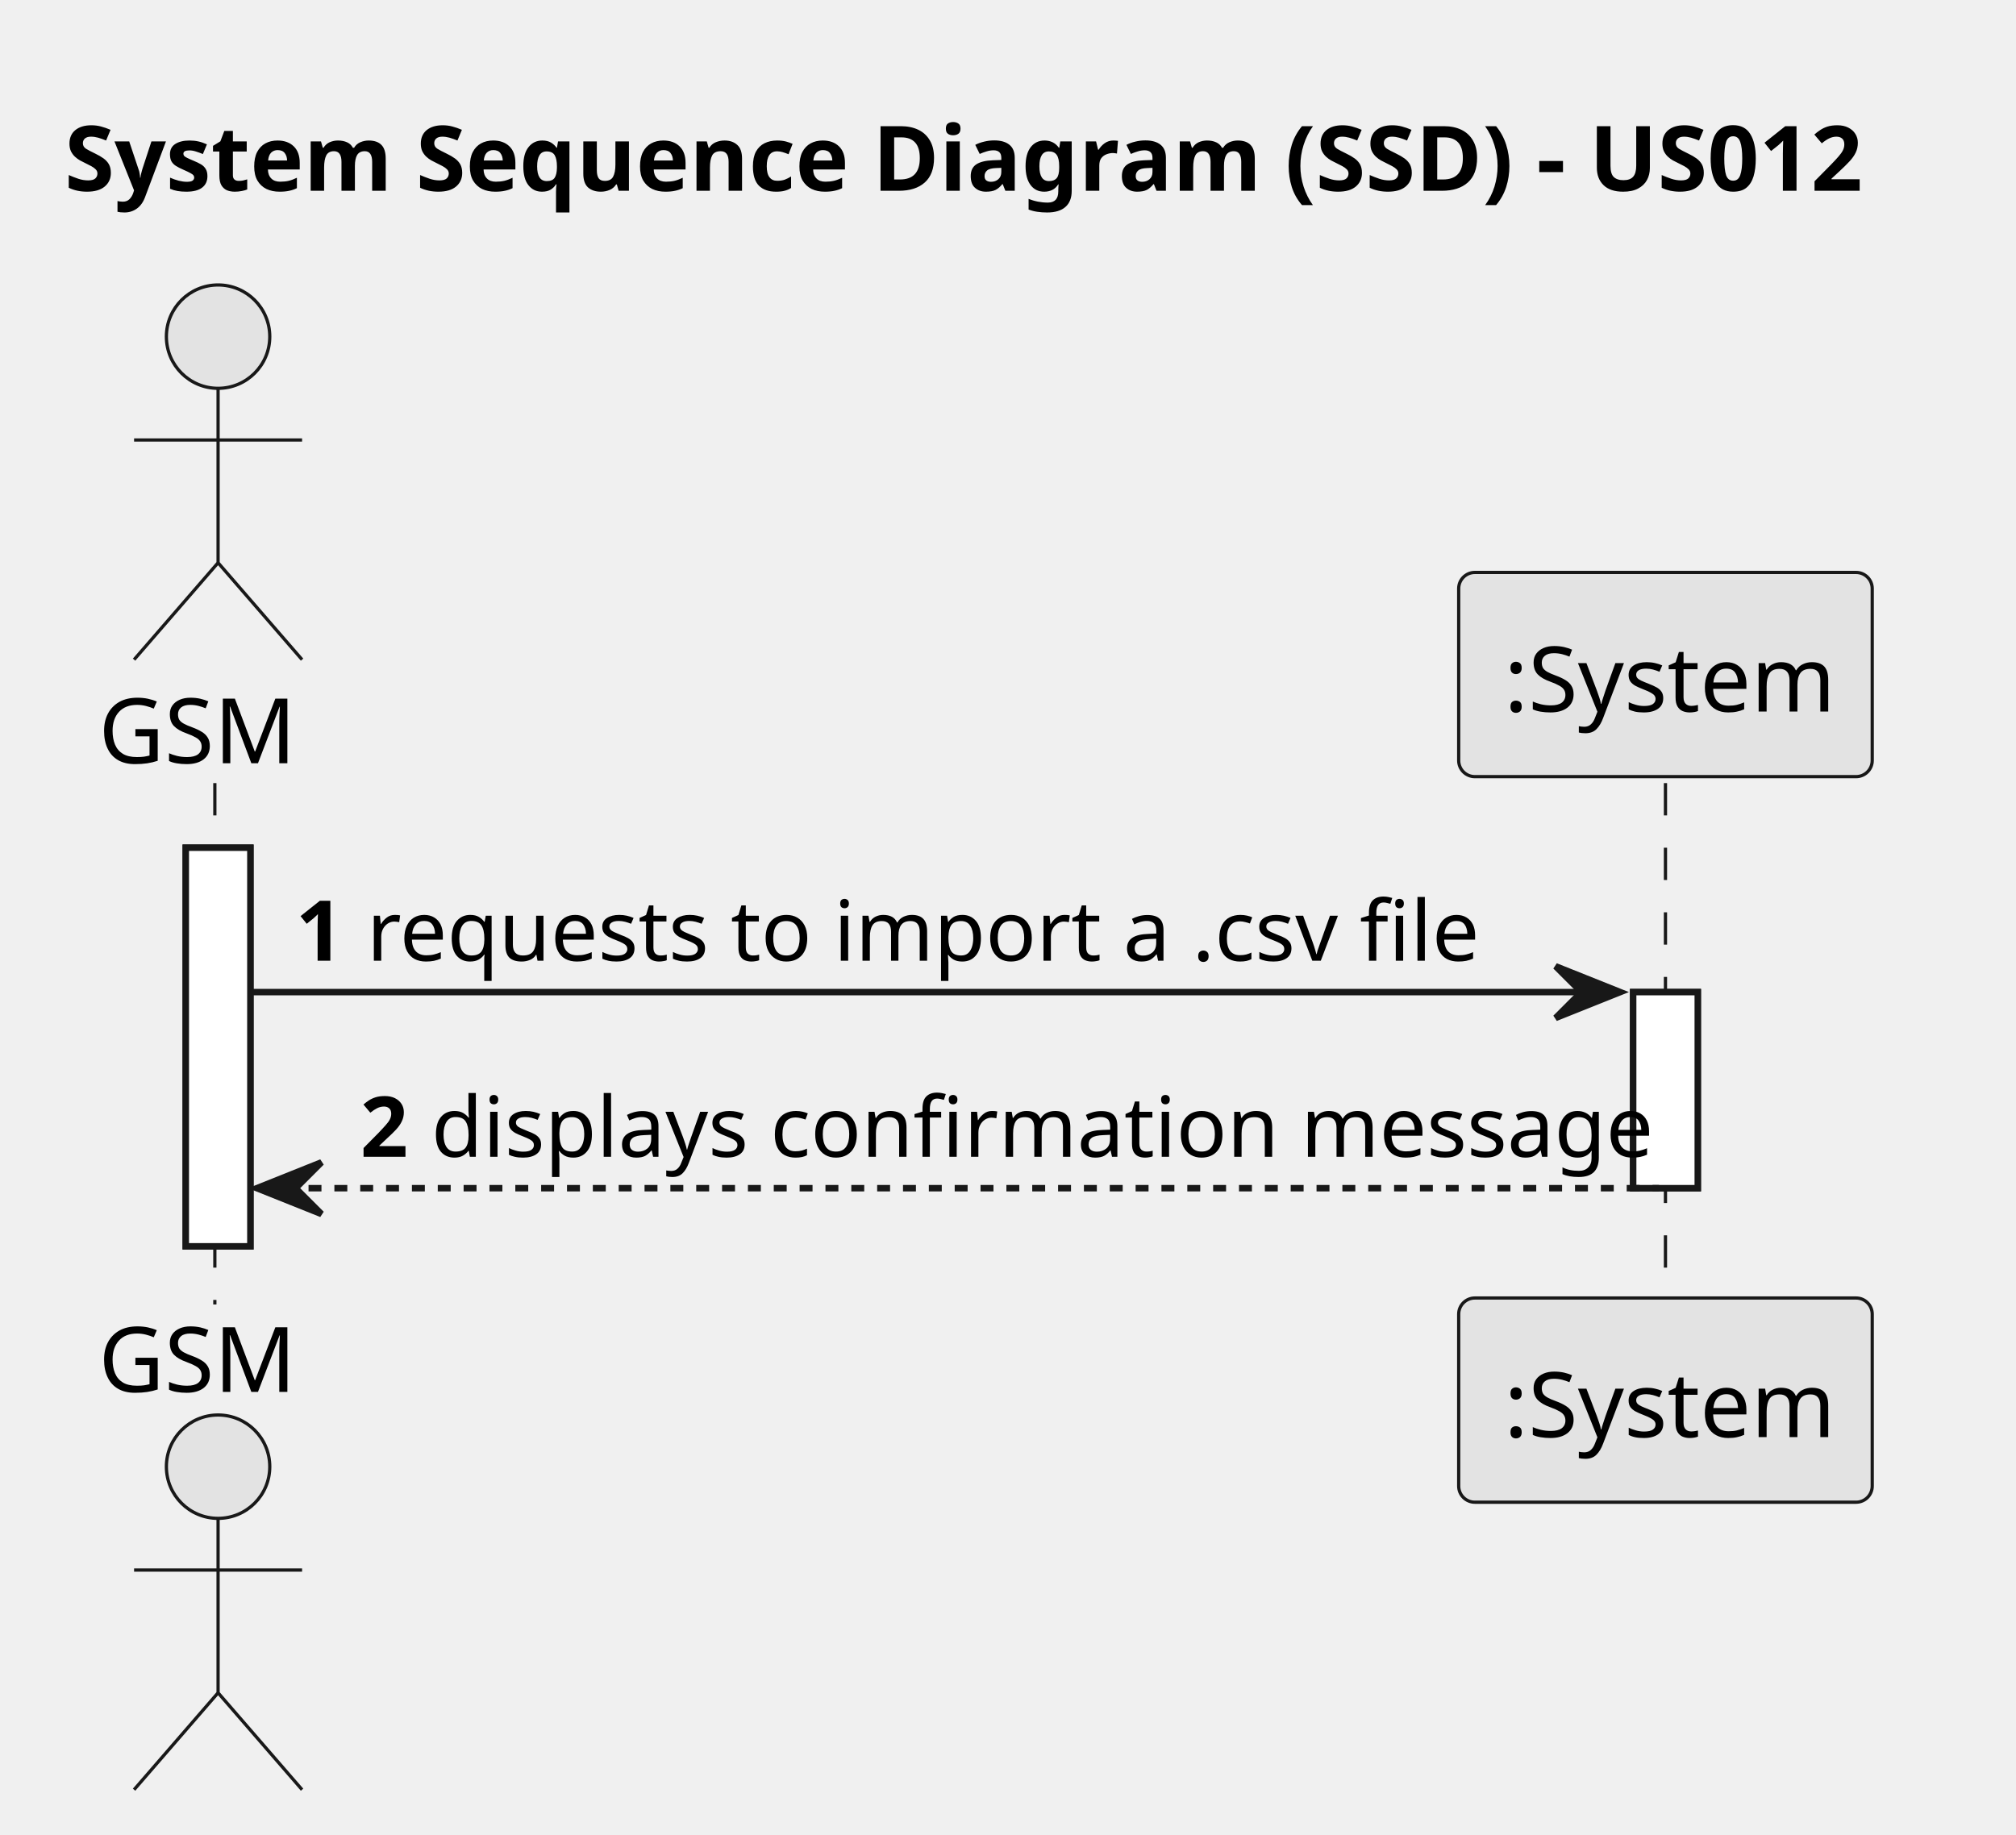
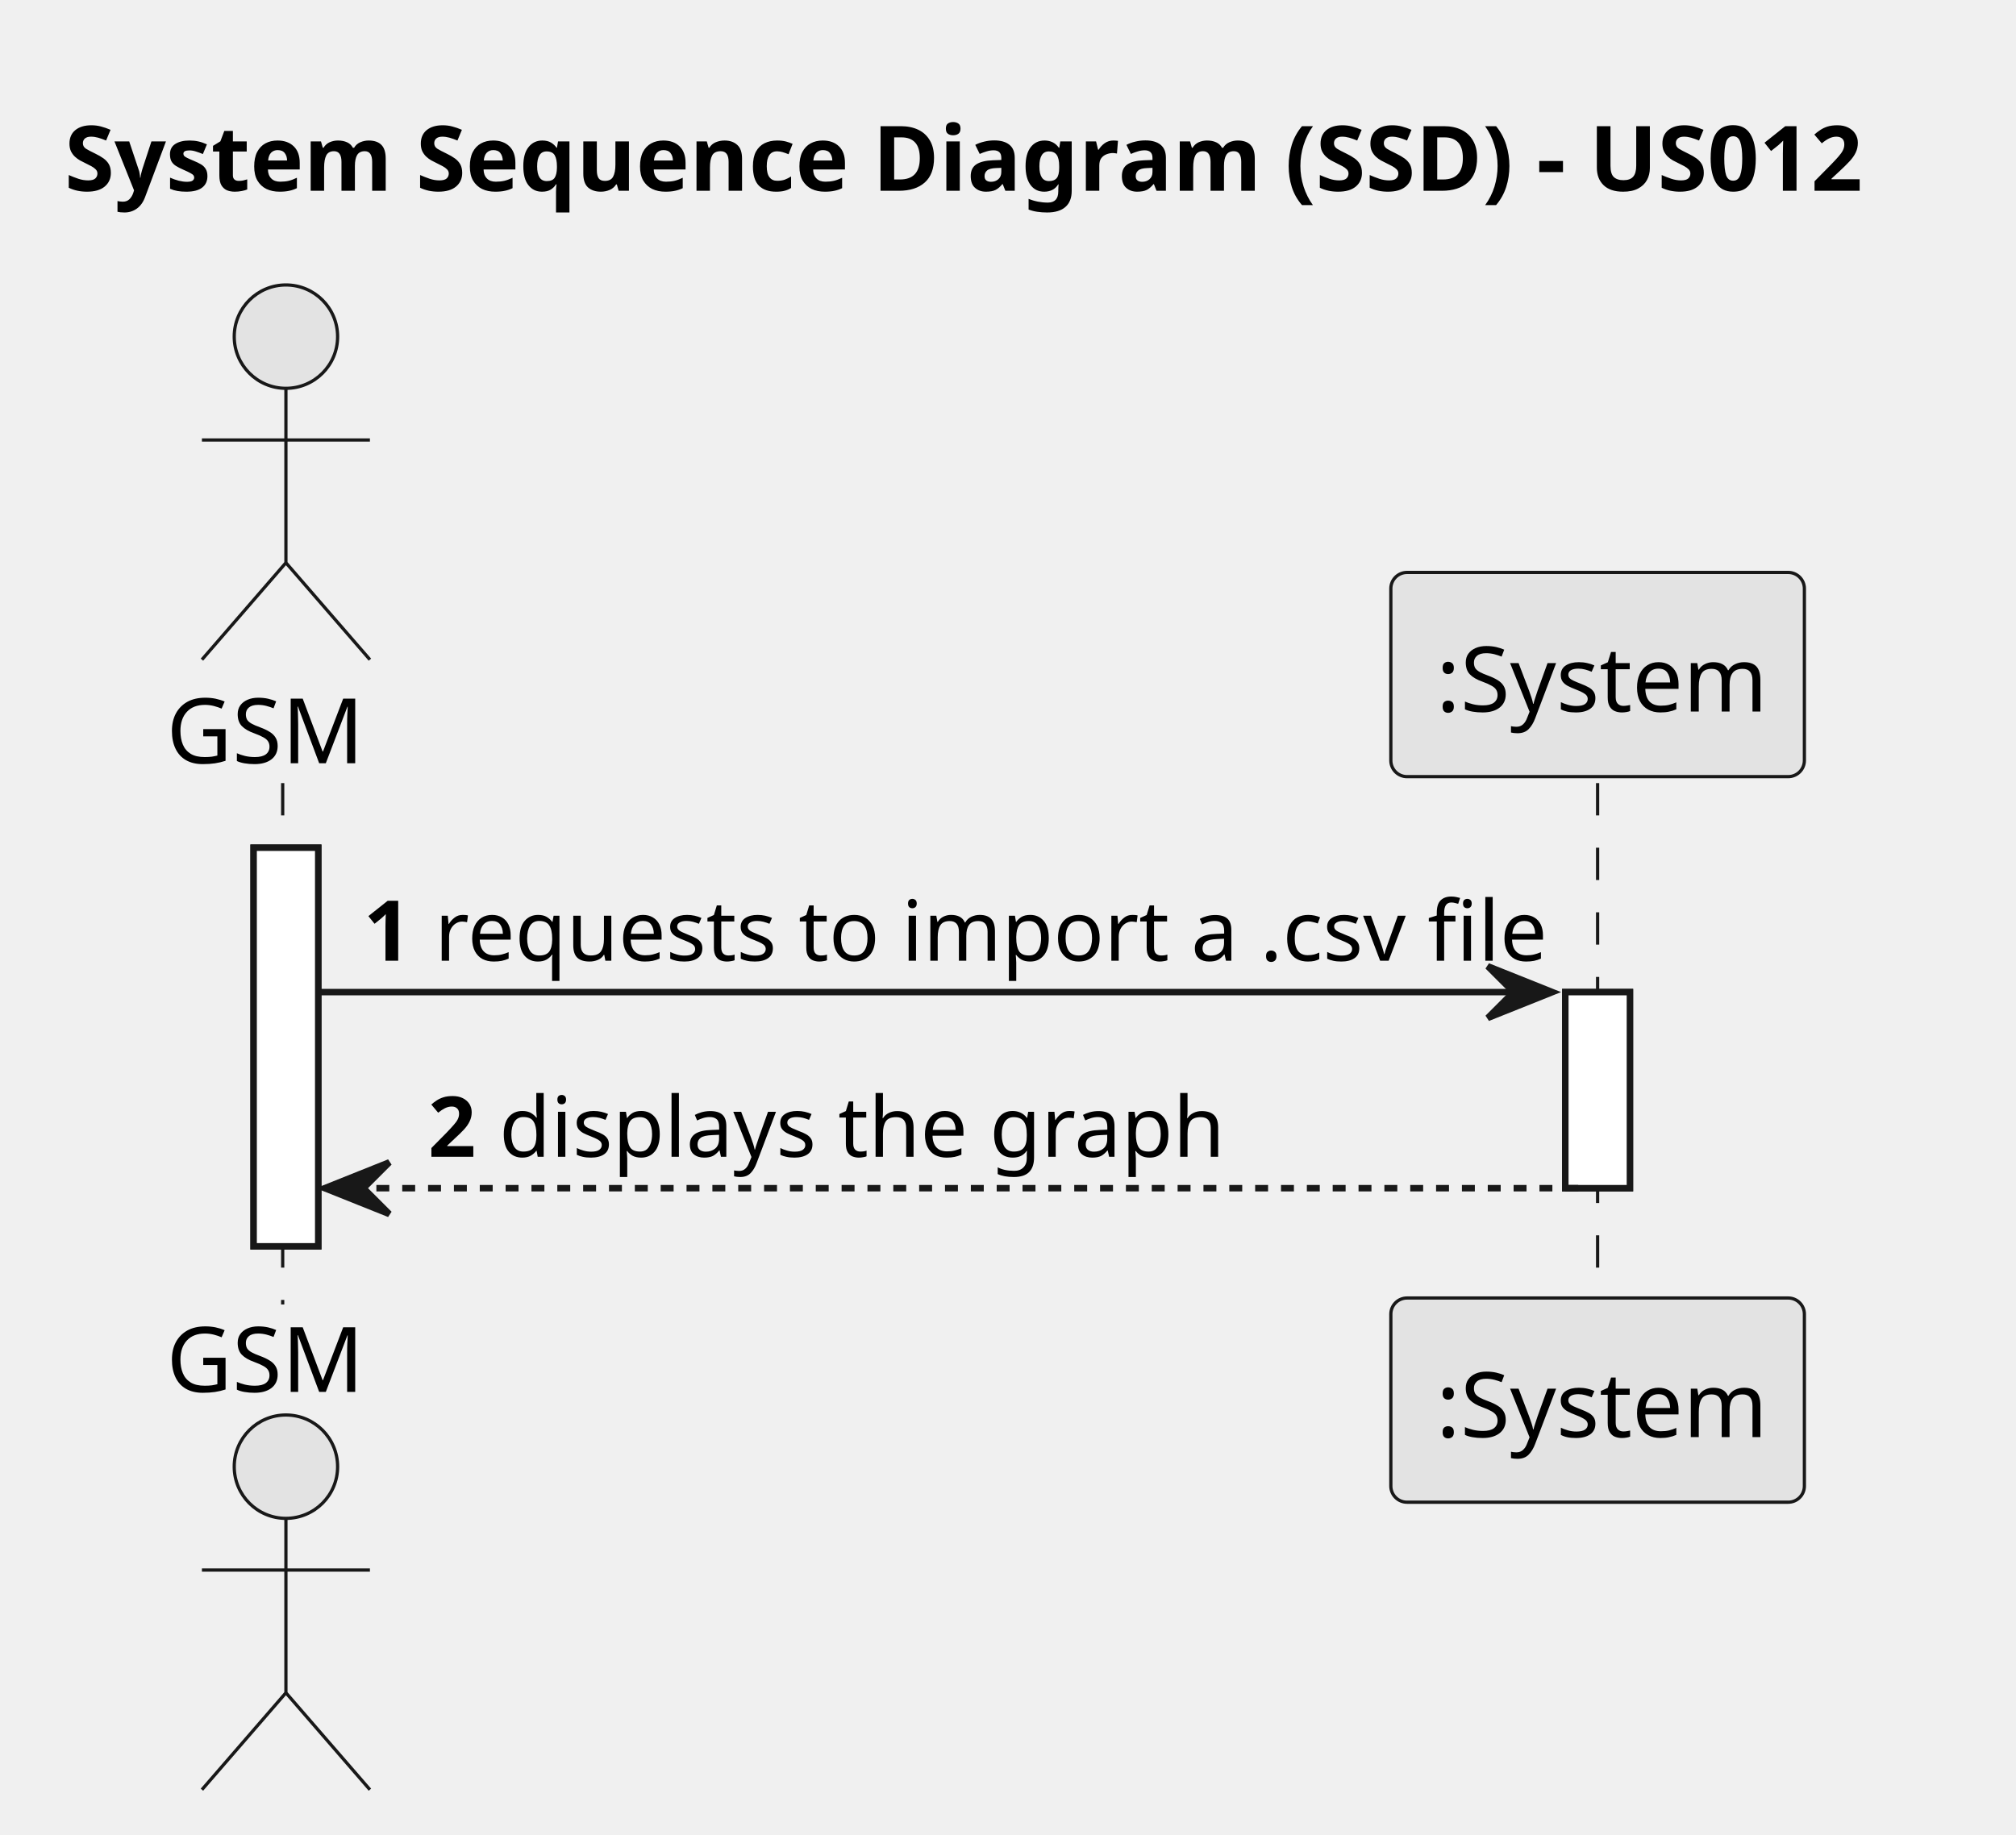
<svg xmlns="http://www.w3.org/2000/svg" contentStyleType="text/css" height="284px" preserveAspectRatio="none" style="width:312px;height:284px;background:#FFFFFF;" version="1.1" viewBox="0 0 312 284" width="312px" zoomAndPan="magnify">
  <defs />
  <g>
    <text fill="#000000" font-family="sans-serif" font-size="14" font-weight="bold" lengthAdjust="spacing" textLength="284" x="10" y="29.533">System Sequence Diagram (SSD) - US012</text>
-     <rect fill="#FFFFFF" height="61.703" style="stroke:#181818;stroke-width:1.0;" width="10" x="28.75" y="131.219" />
-     <rect fill="#FFFFFF" height="30.352" style="stroke:#181818;stroke-width:1.0;" width="10" x="252.75" y="153.57" />
-     <line style="stroke:#181818;stroke-width:0.5;stroke-dasharray:5.0,5.0;" x1="33.25" x2="33.25" y1="121.219" y2="201.922" />
-     <line style="stroke:#181818;stroke-width:0.5;stroke-dasharray:5.0,5.0;" x1="257.75" x2="257.75" y1="121.219" y2="201.922" />
-     <text fill="#000000" font-family="sans-serif" font-size="14" lengthAdjust="spacing" textLength="31" x="15.25" y="118.143">GSM</text>
-     <ellipse cx="33.75" cy="52.109" fill="#E3E3E3" rx="8" ry="8" style="stroke:#181818;stroke-width:0.5;" />
-     <path d="M33.75,60.109 L33.75,87.109 M20.75,68.109 L46.75,68.109 M33.75,87.109 L20.75,102.109 M33.75,87.109 L46.75,102.109 " fill="none" style="stroke:#181818;stroke-width:0.5;" />
-     <text fill="#000000" font-family="sans-serif" font-size="14" lengthAdjust="spacing" textLength="31" x="15.25" y="215.455">GSM</text>
-     <ellipse cx="33.75" cy="227.031" fill="#E3E3E3" rx="8" ry="8" style="stroke:#181818;stroke-width:0.5;" />
-     <path d="M33.75,235.031 L33.75,262.031 M20.75,243.031 L46.75,243.031 M33.75,262.031 L20.75,277.031 M33.75,262.031 L46.75,277.031 " fill="none" style="stroke:#181818;stroke-width:0.5;" />
-     <rect fill="#E3E3E3" height="31.609" rx="2.5" ry="2.5" style="stroke:#181818;stroke-width:0.5;" width="64" x="225.75" y="88.609" />
-     <text fill="#000000" font-family="sans-serif" font-size="14" lengthAdjust="spacing" textLength="50" x="232.75" y="110.143">:System</text>
-     <rect fill="#E3E3E3" height="31.609" rx="2.5" ry="2.5" style="stroke:#181818;stroke-width:0.5;" width="64" x="225.75" y="200.922" />
-     <text fill="#000000" font-family="sans-serif" font-size="14" lengthAdjust="spacing" textLength="50" x="232.75" y="222.455">:System</text>
-     <rect fill="#FFFFFF" height="61.703" style="stroke:#181818;stroke-width:1.0;" width="10" x="28.75" y="131.219" />
-     <rect fill="#FFFFFF" height="30.352" style="stroke:#181818;stroke-width:1.0;" width="10" x="252.75" y="153.57" />
-     <polygon fill="#181818" points="240.75,149.57,250.75,153.57,240.75,157.57,244.75,153.57" style="stroke:#181818;stroke-width:1.0;" />
-     <line style="stroke:#181818;stroke-width:1.0;" x1="38.75" x2="246.75" y1="153.57" y2="153.57" />
-     <text fill="#000000" font-family="sans-serif" font-size="13" font-weight="bold" lengthAdjust="spacing" textLength="7" x="45.75" y="148.714">1</text>
-     <text fill="#000000" font-family="sans-serif" font-size="13" lengthAdjust="spacing" textLength="163" x="56.75" y="148.714">requests to import a .csv file</text>
-     <polygon fill="#181818" points="49.75,179.922,39.75,183.922,49.75,187.922,45.75,183.922" style="stroke:#181818;stroke-width:1.0;" />
-     <line style="stroke:#181818;stroke-width:1.0;stroke-dasharray:2.0,2.0;" x1="43.75" x2="256.75" y1="183.922" y2="183.922" />
-     <text fill="#000000" font-family="sans-serif" font-size="13" font-weight="bold" lengthAdjust="spacing" textLength="7" x="55.75" y="179.065">2</text>
-     <text fill="#000000" font-family="sans-serif" font-size="13" lengthAdjust="spacing" textLength="179" x="66.75" y="179.065">displays confirmation message</text>
+     <rect fill="#FFFFFF" height="61.703" style="stroke:#181818;stroke-width:1.0;" width="10" x="39.25" y="131.219" />
+     <rect fill="#FFFFFF" height="30.352" style="stroke:#181818;stroke-width:1.0;" width="10" x="242.25" y="153.57" />
+     <line style="stroke:#181818;stroke-width:0.5;stroke-dasharray:5.0,5.0;" x1="43.75" x2="43.75" y1="121.219" y2="201.922" />
+     <line style="stroke:#181818;stroke-width:0.5;stroke-dasharray:5.0,5.0;" x1="247.25" x2="247.25" y1="121.219" y2="201.922" />
+     <text fill="#000000" font-family="sans-serif" font-size="14" lengthAdjust="spacing" textLength="31" x="25.75" y="118.143">GSM</text>
+     <ellipse cx="44.25" cy="52.109" fill="#E3E3E3" rx="8" ry="8" style="stroke:#181818;stroke-width:0.5;" />
+     <path d="M44.25,60.109 L44.25,87.109 M31.25,68.109 L57.25,68.109 M44.25,87.109 L31.25,102.109 M44.25,87.109 L57.25,102.109 " fill="none" style="stroke:#181818;stroke-width:0.5;" />
+     <text fill="#000000" font-family="sans-serif" font-size="14" lengthAdjust="spacing" textLength="31" x="25.75" y="215.455">GSM</text>
+     <ellipse cx="44.25" cy="227.031" fill="#E3E3E3" rx="8" ry="8" style="stroke:#181818;stroke-width:0.5;" />
+     <path d="M44.25,235.031 L44.25,262.031 M31.25,243.031 L57.25,243.031 M44.25,262.031 L31.25,277.031 M44.25,262.031 L57.25,277.031 " fill="none" style="stroke:#181818;stroke-width:0.5;" />
+     <rect fill="#E3E3E3" height="31.609" rx="2.5" ry="2.5" style="stroke:#181818;stroke-width:0.5;" width="64" x="215.25" y="88.609" />
+     <text fill="#000000" font-family="sans-serif" font-size="14" lengthAdjust="spacing" textLength="50" x="222.25" y="110.143">:System</text>
+     <rect fill="#E3E3E3" height="31.609" rx="2.5" ry="2.5" style="stroke:#181818;stroke-width:0.5;" width="64" x="215.25" y="200.922" />
+     <text fill="#000000" font-family="sans-serif" font-size="14" lengthAdjust="spacing" textLength="50" x="222.25" y="222.455">:System</text>
+     <rect fill="#FFFFFF" height="61.703" style="stroke:#181818;stroke-width:1.0;" width="10" x="39.25" y="131.219" />
+     <rect fill="#FFFFFF" height="30.352" style="stroke:#181818;stroke-width:1.0;" width="10" x="242.25" y="153.57" />
+     <polygon fill="#181818" points="230.25,149.57,240.25,153.57,230.25,157.57,234.25,153.57" style="stroke:#181818;stroke-width:1.0;" />
+     <line style="stroke:#181818;stroke-width:1.0;" x1="49.25" x2="236.25" y1="153.57" y2="153.57" />
+     <text fill="#000000" font-family="sans-serif" font-size="13" font-weight="bold" lengthAdjust="spacing" textLength="7" x="56.25" y="148.714">1</text>
+     <text fill="#000000" font-family="sans-serif" font-size="13" lengthAdjust="spacing" textLength="163" x="67.25" y="148.714">requests to import a .csv file</text>
+     <polygon fill="#181818" points="60.25,179.922,50.25,183.922,60.25,187.922,56.25,183.922" style="stroke:#181818;stroke-width:1.0;" />
+     <line style="stroke:#181818;stroke-width:1.0;stroke-dasharray:2.0,2.0;" x1="54.25" x2="246.25" y1="183.922" y2="183.922" />
+     <text fill="#000000" font-family="sans-serif" font-size="13" font-weight="bold" lengthAdjust="spacing" textLength="7" x="66.25" y="179.065">2</text>
+     <text fill="#000000" font-family="sans-serif" font-size="13" lengthAdjust="spacing" textLength="106" x="77.25" y="179.065">displays the graph</text>
  </g>
</svg>
